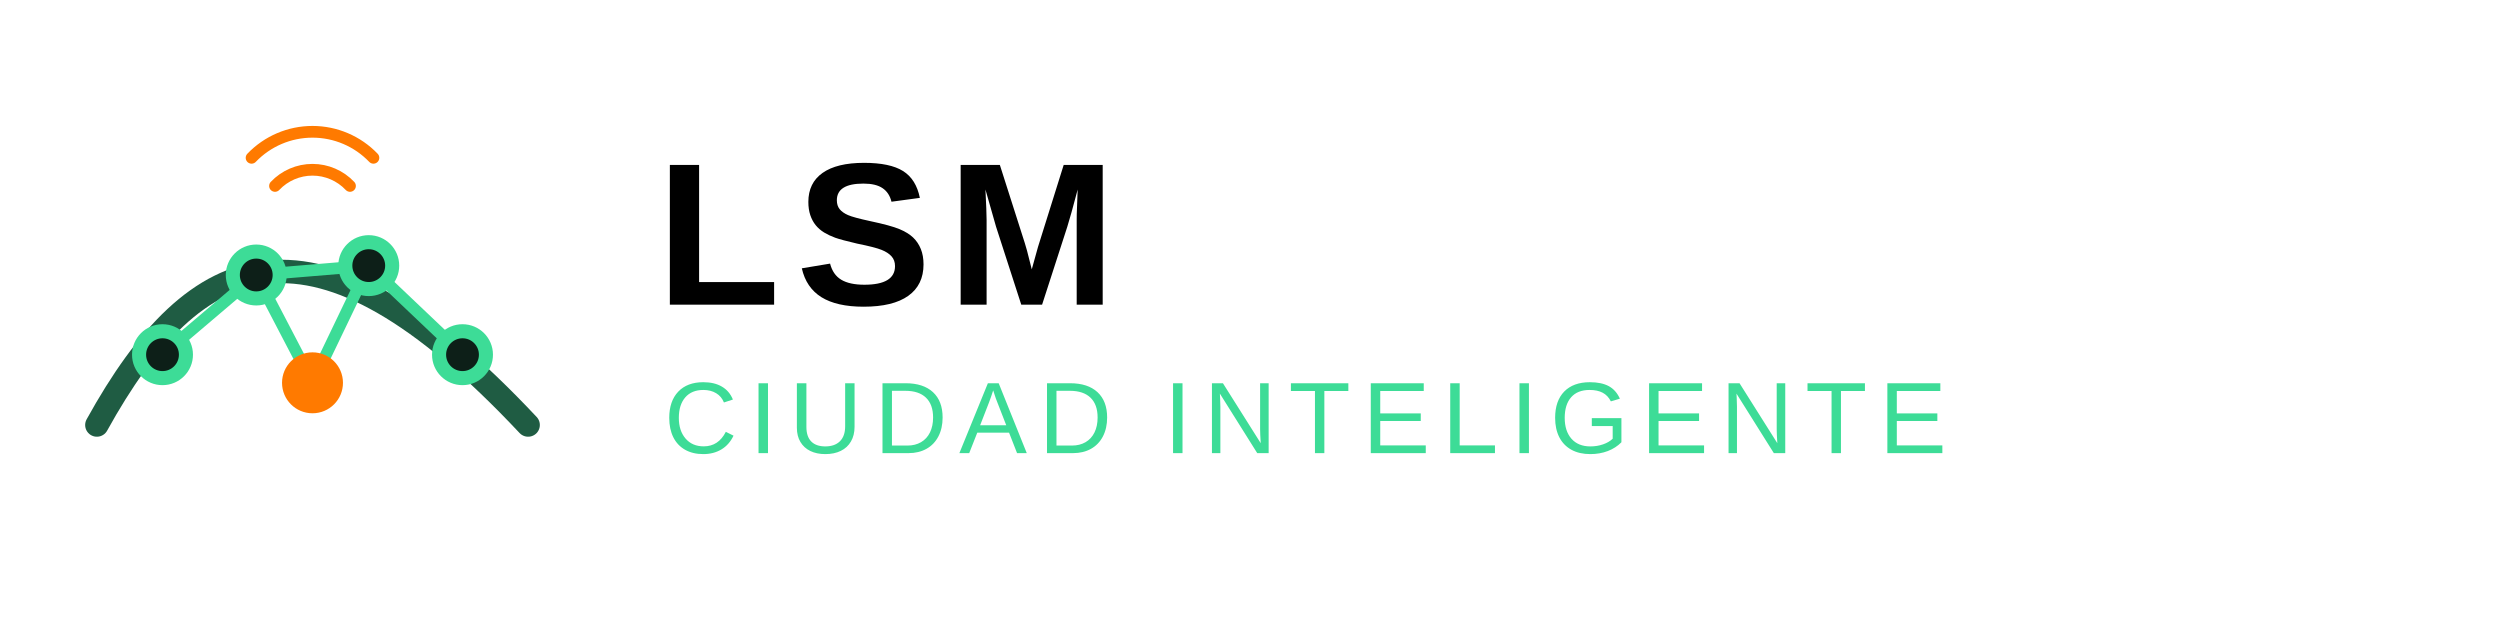
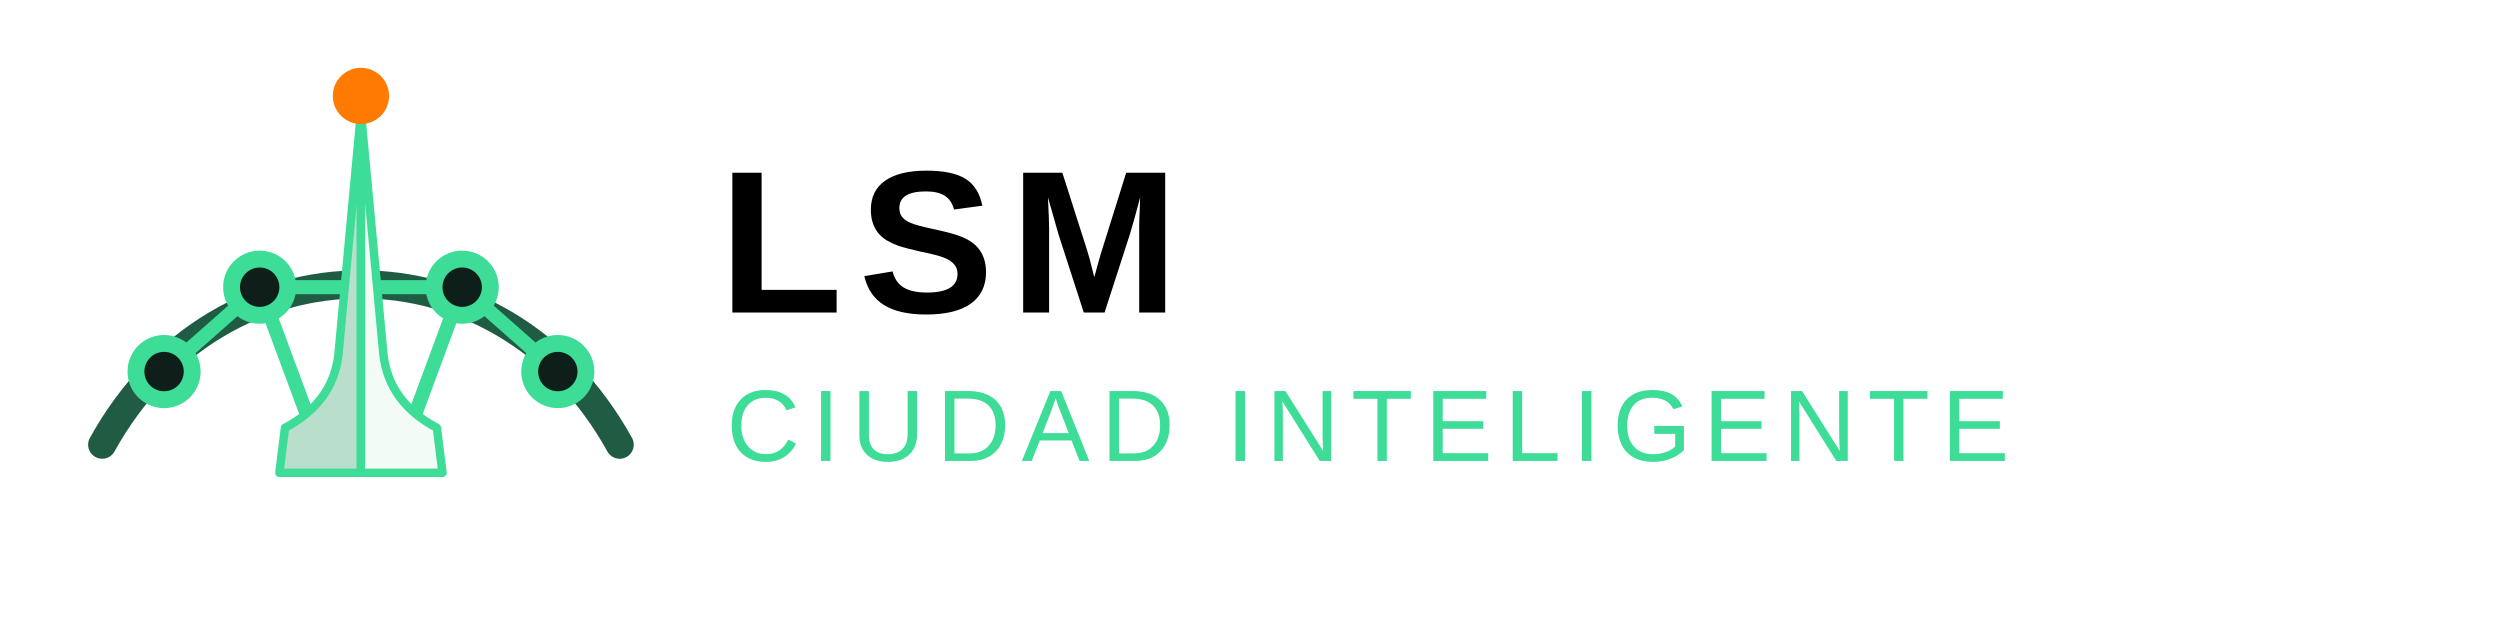
<svg xmlns="http://www.w3.org/2000/svg" viewBox="0 0 640 160" role="img" aria-labelledby="t">
-   <g transform="translate(8 8) scale(0.6)">
-     <path d="M28 168 C 70 92, 120 70, 212 168" fill="none" stroke="#1f5c43" stroke-width="10" stroke-linecap="round" />
+   <g transform="translate(6 -10) scale(0.72)">
+     <path d="M28 172 C 70 96, 170 96, 212 172" fill="none" stroke="#1f5c43" stroke-width="10" stroke-linecap="round" />
    <g stroke="#3ddc97" stroke-width="5" stroke-linecap="round">
-       <line x1="56" y1="138" x2="96" y2="104" />
-       <line x1="96" y1="104" x2="144" y2="100" />
-       <line x1="144" y1="100" x2="184" y2="138" />
-       <line x1="96" y1="104" x2="120" y2="150" />
-       <line x1="144" y1="100" x2="120" y2="150" />
+       <line x1="50" y1="146" x2="84" y2="116" />
+       <line x1="84" y1="116" x2="156" y2="116" />
+       <line x1="156" y1="116" x2="190" y2="146" />
+       <line x1="84" y1="116" x2="104" y2="170" />
+       <line x1="156" y1="116" x2="136" y2="170" />
+     </g>
+     <g stroke="#3ddc97" stroke-width="3" stroke-linejoin="round">
+       <path d="M120 54 L112 140 Q110 157 93 166 L91 182 L120 182 Z" fill="#b9dfcc" />
+       <path d="M120 54 L128 140 Q130 157 147 166 L149 182 L120 182 Z" fill="#f2fbf6" />
    </g>
    <g fill="#0d1f18" stroke="#3ddc97" stroke-width="6">
-       <circle cx="56" cy="138" r="10" />
-       <circle cx="96" cy="104" r="10" />
-       <circle cx="144" cy="100" r="10" />
-       <circle cx="184" cy="138" r="10" />
+       <circle cx="50" cy="146" r="10" />
+       <circle cx="84" cy="116" r="10" />
+       <circle cx="156" cy="116" r="10" />
+       <circle cx="190" cy="146" r="10" />
    </g>
-     <circle cx="120" cy="150" r="13" fill="#ff7a00" />
-     <g fill="none" stroke="#ff7a00" stroke-width="5" stroke-linecap="round">
-       <path d="M104 66 a 22 22 0 0 1 32 0" />
-       <path d="M94 54 a 36 36 0 0 1 52 0" />
-     </g>
+     <circle cx="120" cy="48" r="10" fill="#ff7a00" />
  </g>
-   <text x="168" y="78" font-family="Archivo, 'Helvetica Neue', Arial, sans-serif" font-weight="800" font-size="52" letter-spacing="4" fill="currentColor">LSM</text>
-   <text x="170" y="116" font-family="Archivo, 'Helvetica Neue', Arial, sans-serif" font-weight="500" font-size="26" letter-spacing="3" fill="#3ddc97">CIUDAD INTELIGENTE</text>
+   <text x="184" y="80" font-family="Archivo, 'Helvetica Neue', Arial, sans-serif" font-weight="800" font-size="52" letter-spacing="4" fill="currentColor">LSM</text>
+   <text x="186" y="118" font-family="Archivo, 'Helvetica Neue', Arial, sans-serif" font-weight="500" font-size="26" letter-spacing="3" fill="#3ddc97">CIUDAD INTELIGENTE</text>
</svg>
